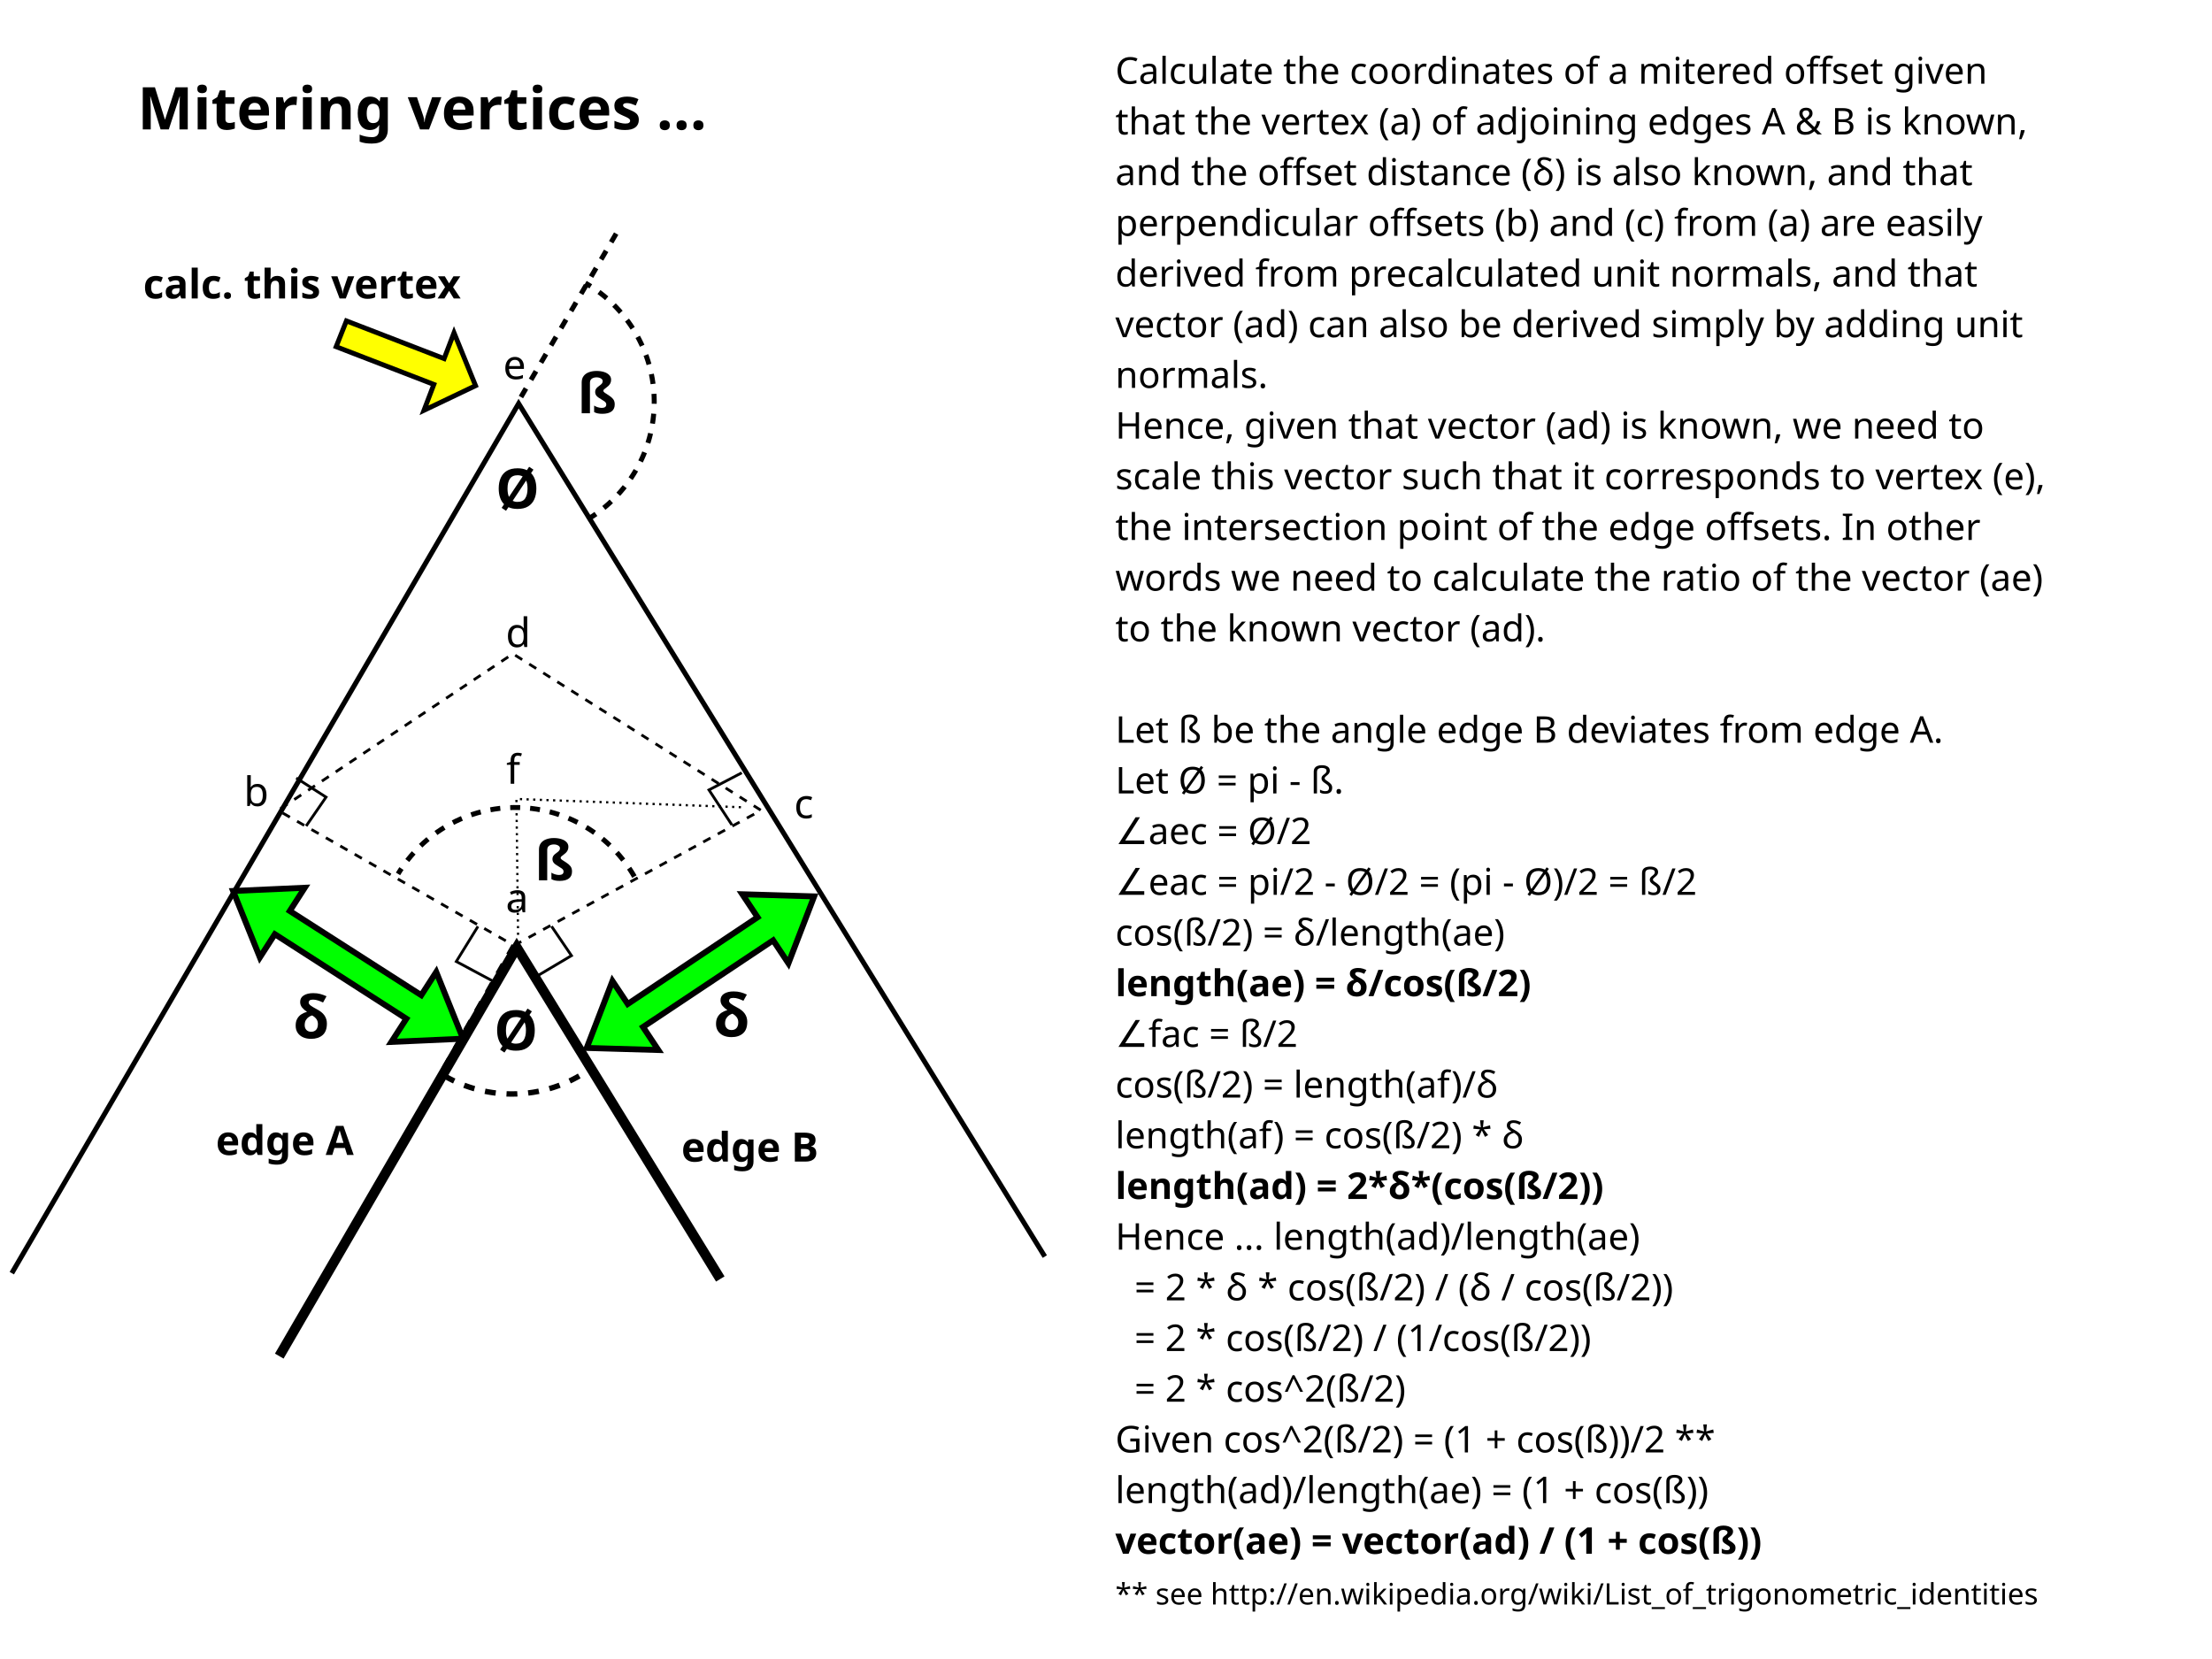
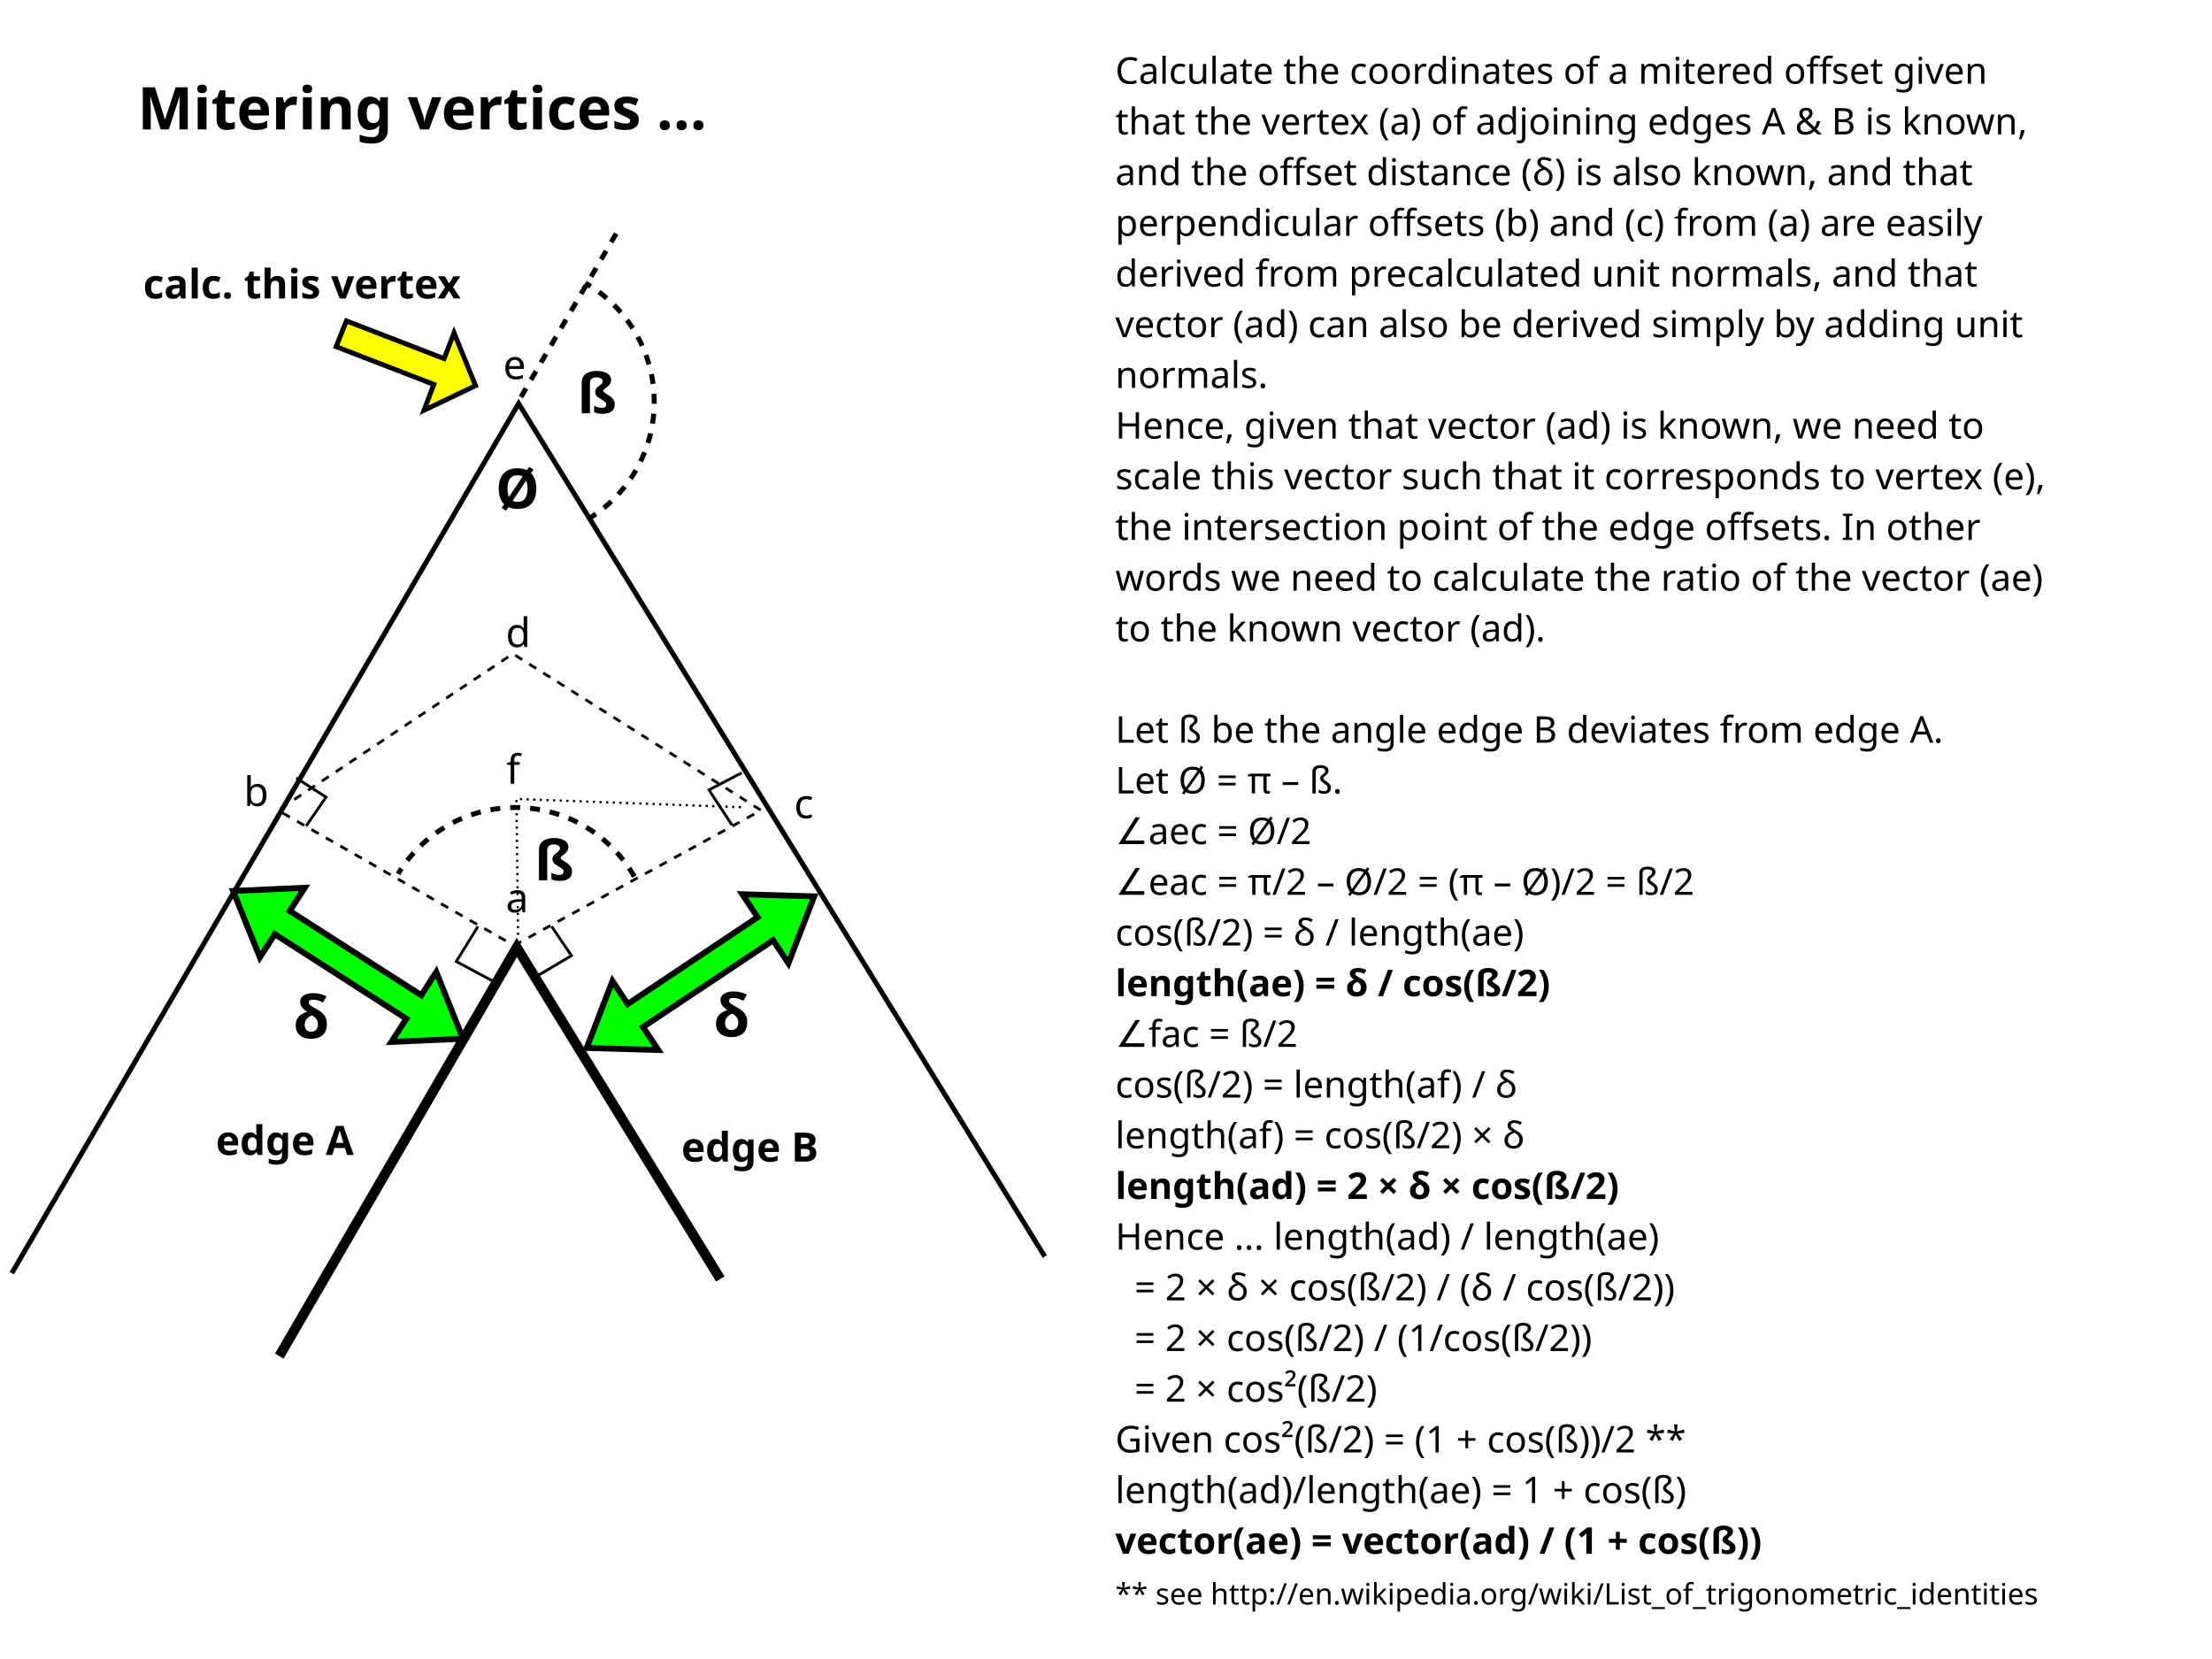
<svg xmlns="http://www.w3.org/2000/svg" height="600" width="800" version="1.1" id="svg128">
  <defs id="defs132" />
-   <path style="color:#000000;fill:none;stroke:#000000;stroke-width:1.961;stroke-dasharray:3.922, 3.922" d="m 185.9,341.955 -26.4,46.4 c 7.4,4.6 16.2,7.3 25.6,7.3 10.4,0 20.2,-3.3 28.1,-8.9 z" id="path2" />
  <path style="color:#000000;fill:none;stroke:#000000;stroke-width:1.8" d="m 4.27,460.455 183.3,-314.5 190.3,308.5" id="path6" />
  <path id="path12" d="m 84.305,322.234 25.905,-1.167 -5.401,8.397 47.551,30.465 5.411,-8.398 9.697,24.126 -25.915,1.168 5.411,-8.398 -47.566,-30.564 -5.411,8.398 z" style="color:#000000;fill:#00ff00;stroke:#000000;stroke-width:2.138" />
  <text id="text28" x="208.811" y="149.459" line-height="125%" font-size="20px" xml:space="preserve" style="color:#000000;font-size:20px;line-height:125%;font-family:Tahoma;text-indent:0;letter-spacing:0px;word-spacing:0px;text-transform:none;fill:#000000">
    <tspan style="font-weight:bold" id="tspan26" font-weight="bold" x="208.811" y="149.459">ß</tspan>
  </text>
  <path id="path32" d="m 171.996,139.49 -18.661,8.906 3.577,-9.361 -35.343,-13.647 3.716,-9.331 35.343,13.647 3.577,-9.361 z" style="color:#000000;fill:#ffff00;stroke:#000000;stroke-width:1.752" />
  <g style="fill:none;stroke:#000000;stroke-width:1.8;stroke-dasharray:3.6, 3.6" id="g114" transform="translate(-17.589,65.15537)">
    <path id="path110" d="M 206,78.44 241.1,18.2" style="color:#000000" />
    <path id="path112" d="m 230.1,122.7 c 14.4,-8.7 24.1,-24.46 24.1,-42.51 0,-18.38 -10.1,-34.42 -24.9,-42.97" style="color:#000000" />
  </g>
  <text id="text118" x="179.211" y="183.859" line-height="125%" font-size="14px" xml:space="preserve" style="color:#000000;font-size:14px;line-height:125%;font-family:Tahoma;text-indent:0;letter-spacing:0px;word-spacing:0px;text-transform:none;fill:#000000">
    <tspan style="font-weight:bold;font-size:20px" id="tspan116" font-weight="bold" font-size="20px" x="179.211" y="183.859">Ø</tspan>
-   </text>
-   <text id="text122" x="178.641" y="379.796" line-height="125%" font-size="14px" xml:space="preserve" style="color:#000000;font-size:14px;line-height:125%;font-family:Tahoma;text-indent:0;letter-spacing:0px;word-spacing:0px;text-transform:none;fill:#000000">
-     <tspan style="font-weight:bold;font-size:20px" id="tspan120" font-weight="bold" font-size="20px" x="178.641" y="379.796">Ø</tspan>
  </text>
  <path id="path124" d="m 101,490.455 85.9,-147.8 73.6,119.9" style="color:#000000;fill:none;stroke:#000000;stroke-width:3.6" />
  <text xml:space="preserve" style="font-style:normal;font-variant:normal;font-weight:normal;font-stretch:normal;font-size:21.333px;line-height:1.25;font-family:Tahoma;-inkscape-font-specification:Tahoma;letter-spacing:0px;word-spacing:0px;fill:#000000;fill-opacity:1;stroke:none" x="49.718" y="46.802" id="text138">
    <tspan id="tspan136" x="49.718" y="46.802" style="font-weight:bold">Mitering vertices ...</tspan>
  </text>
  <flowRoot xml:space="preserve" id="flowRoot142" style="font-style:normal;font-variant:normal;font-weight:normal;font-stretch:normal;font-size:14.667px;line-height:1.25;font-family:Tahoma;-inkscape-font-specification:Tahoma;letter-spacing:0px;word-spacing:0px;fill:#000000;fill-opacity:1;stroke:none" transform="translate(-19.77402,31.63843)">
    <flowRegion id="flowRegion144" style="font-size:14.667px">
      <rect id="rect146" width="324.294" height="514.124" x="470.056" y="53.107" style="font-size:14.667px" />
    </flowRegion>
    <flowPara id="flowPara250" style="font-style:normal;font-variant:normal;font-weight:normal;font-stretch:normal;font-size:14.667px;font-family:sans-serif;-inkscape-font-specification:'sans-serif, Normal';font-variant-ligatures:normal;font-variant-caps:normal;font-variant-numeric:normal;font-feature-settings:normal;text-align:start;writing-mode:lr-tb;text-anchor:start" />
  </flowRoot>
  <text xml:space="preserve" style="font-style:normal;font-variant:normal;font-weight:normal;font-stretch:normal;font-size:14.667px;line-height:1.25;font-family:Tahoma;-inkscape-font-specification:Tahoma;letter-spacing:0px;word-spacing:0px;fill:#000000;fill-opacity:1;stroke:none" x="182.904" y="329.944" id="text272">
    <tspan id="tspan270" x="182.904" y="329.944" style="font-size:14.667px">a</tspan>
  </text>
  <text xml:space="preserve" style="font-style:normal;font-variant:normal;font-weight:normal;font-stretch:normal;font-size:14.667px;line-height:1.25;font-family:Tahoma;-inkscape-font-specification:Tahoma;letter-spacing:0px;word-spacing:0px;fill:#000000;fill-opacity:1;stroke:none" x="182.894" y="234.014" id="text272-5">
    <tspan id="tspan270-2" x="182.894" y="234.014" style="font-size:14.667px">d</tspan>
  </text>
  <text xml:space="preserve" style="font-style:normal;font-variant:normal;font-weight:normal;font-stretch:normal;font-size:14.667px;line-height:1.25;font-family:Tahoma;-inkscape-font-specification:Tahoma;letter-spacing:0px;word-spacing:0px;fill:#000000;fill-opacity:1;stroke:none" x="287.177" y="295.901" id="text272-8">
    <tspan id="tspan270-77" x="287.177" y="295.901" style="font-size:14.667px">c</tspan>
  </text>
  <text xml:space="preserve" style="font-style:normal;font-variant:normal;font-weight:normal;font-stretch:normal;font-size:14.667px;line-height:1.25;font-family:Tahoma;-inkscape-font-specification:Tahoma;letter-spacing:0px;word-spacing:0px;fill:#000000;fill-opacity:1;stroke:none" x="105.977" y="375.492" id="text310">
    <tspan id="tspan308" x="105.977" y="375.492" style="font-weight:bold;font-size:21.333px">δ</tspan>
  </text>
  <text xml:space="preserve" style="font-style:normal;font-variant:normal;font-weight:normal;font-stretch:normal;font-size:14.667px;line-height:1.25;font-family:sans-serif;-inkscape-font-specification:sans-serif;letter-spacing:0px;word-spacing:0px;fill:#000000;fill-opacity:1;stroke:none" x="403.367" y="30.282" id="text347">
    <tspan x="403.367" y="30.282" id="tspan349" style="font-style:normal;font-variant:normal;font-weight:normal;font-stretch:normal;font-size:13.333px;font-family:sans-serif;-inkscape-font-specification:'sans-serif, Normal';font-variant-ligatures:normal;font-variant-caps:normal;font-variant-numeric:normal;font-feature-settings:normal;text-align:start;writing-mode:lr-tb;text-anchor:start">Calculate the coordinates of a mitered offset given </tspan>
    <tspan x="403.367" y="48.616" id="tspan5582" style="font-style:normal;font-variant:normal;font-weight:normal;font-stretch:normal;font-size:13.333px;font-family:sans-serif;-inkscape-font-specification:'sans-serif, Normal';font-variant-ligatures:normal;font-variant-caps:normal;font-variant-numeric:normal;font-feature-settings:normal;text-align:start;writing-mode:lr-tb;text-anchor:start">that the vertex (a) of adjoining edges A &amp; B is known, </tspan>
    <tspan x="403.367" y="66.949" id="tspan5584" style="font-style:normal;font-variant:normal;font-weight:normal;font-stretch:normal;font-size:13.333px;font-family:sans-serif;-inkscape-font-specification:'sans-serif, Normal';font-variant-ligatures:normal;font-variant-caps:normal;font-variant-numeric:normal;font-feature-settings:normal;text-align:start;writing-mode:lr-tb;text-anchor:start">and the offset distance (δ) is also known, and that </tspan>
    <tspan x="403.367" y="85.282" id="tspan5586" style="font-style:normal;font-variant:normal;font-weight:normal;font-stretch:normal;font-size:13.333px;font-family:sans-serif;-inkscape-font-specification:'sans-serif, Normal';font-variant-ligatures:normal;font-variant-caps:normal;font-variant-numeric:normal;font-feature-settings:normal;text-align:start;writing-mode:lr-tb;text-anchor:start">perpendicular offsets (b) and (c) from (a) are easily </tspan>
    <tspan x="403.367" y="103.616" id="tspan5588" style="font-style:normal;font-variant:normal;font-weight:normal;font-stretch:normal;font-size:13.333px;font-family:sans-serif;-inkscape-font-specification:'sans-serif, Normal';font-variant-ligatures:normal;font-variant-caps:normal;font-variant-numeric:normal;font-feature-settings:normal;text-align:start;writing-mode:lr-tb;text-anchor:start">derived from precalculated unit normals, and that </tspan>
    <tspan x="403.367" y="121.949" id="tspan5590" style="font-style:normal;font-variant:normal;font-weight:normal;font-stretch:normal;font-size:13.333px;font-family:sans-serif;-inkscape-font-specification:'sans-serif, Normal';font-variant-ligatures:normal;font-variant-caps:normal;font-variant-numeric:normal;font-feature-settings:normal;text-align:start;writing-mode:lr-tb;text-anchor:start">vector (ad) can also be derived simply by adding unit </tspan>
    <tspan x="403.367" y="140.282" id="tspan5592" style="font-style:normal;font-variant:normal;font-weight:normal;font-stretch:normal;font-size:13.333px;font-family:sans-serif;-inkscape-font-specification:'sans-serif, Normal';font-variant-ligatures:normal;font-variant-caps:normal;font-variant-numeric:normal;font-feature-settings:normal;text-align:start;writing-mode:lr-tb;text-anchor:start">normals. </tspan>
    <tspan x="403.367" y="158.616" id="tspan5596" style="font-style:normal;font-variant:normal;font-weight:normal;font-stretch:normal;font-size:13.333px;font-family:sans-serif;-inkscape-font-specification:'sans-serif, Normal';font-variant-ligatures:normal;font-variant-caps:normal;font-variant-numeric:normal;font-feature-settings:normal;text-align:start;writing-mode:lr-tb;text-anchor:start">Hence, given that vector (ad) is known, we need to </tspan>
    <tspan x="403.367" y="176.949" id="tspan5598" style="font-style:normal;font-variant:normal;font-weight:normal;font-stretch:normal;font-size:13.333px;font-family:sans-serif;-inkscape-font-specification:'sans-serif, Normal';font-variant-ligatures:normal;font-variant-caps:normal;font-variant-numeric:normal;font-feature-settings:normal;text-align:start;writing-mode:lr-tb;text-anchor:start">scale this vector such that it corresponds to vertex (e),</tspan>
    <tspan x="403.367" y="195.282" id="tspan5600" style="font-style:normal;font-variant:normal;font-weight:normal;font-stretch:normal;font-size:13.333px;font-family:sans-serif;-inkscape-font-specification:'sans-serif, Normal';font-variant-ligatures:normal;font-variant-caps:normal;font-variant-numeric:normal;font-feature-settings:normal;text-align:start;writing-mode:lr-tb;text-anchor:start">the intersection point of the edge offsets. In other</tspan>
    <tspan x="403.367" y="213.616" id="tspan5602" style="font-style:normal;font-variant:normal;font-weight:normal;font-stretch:normal;font-size:13.333px;font-family:sans-serif;-inkscape-font-specification:'sans-serif, Normal';font-variant-ligatures:normal;font-variant-caps:normal;font-variant-numeric:normal;font-feature-settings:normal;text-align:start;writing-mode:lr-tb;text-anchor:start">words we need to calculate the ratio of the vector (ae)</tspan>
    <tspan x="403.367" y="231.949" id="tspan5604" style="font-style:normal;font-variant:normal;font-weight:normal;font-stretch:normal;font-size:13.333px;font-family:sans-serif;-inkscape-font-specification:'sans-serif, Normal';font-variant-ligatures:normal;font-variant-caps:normal;font-variant-numeric:normal;font-feature-settings:normal;text-align:start;writing-mode:lr-tb;text-anchor:start">to the known vector (ad).</tspan>
    <tspan x="403.367" y="250.282" id="tspan5610" style="font-style:normal;font-variant:normal;font-weight:normal;font-stretch:normal;font-size:13.333px;font-family:sans-serif;-inkscape-font-specification:'sans-serif, Normal';font-variant-ligatures:normal;font-variant-caps:normal;font-variant-numeric:normal;font-feature-settings:normal;text-align:start;writing-mode:lr-tb;text-anchor:start" />
    <tspan x="403.367" y="268.616" style="font-style:normal;font-variant:normal;font-weight:normal;font-stretch:normal;font-size:13.333px;font-family:sans-serif;-inkscape-font-specification:'sans-serif, Normal';font-variant-ligatures:normal;font-variant-caps:normal;font-variant-numeric:normal;font-feature-settings:normal;text-align:start;writing-mode:lr-tb;text-anchor:start" id="tspan5662">Let ß be the angle edge B deviates from edge A.</tspan>
-     <tspan x="403.367" y="286.949" id="tspan5612" style="font-style:normal;font-variant:normal;font-weight:normal;font-stretch:normal;font-size:13.333px;font-family:sans-serif;-inkscape-font-specification:'sans-serif, Normal';font-variant-ligatures:normal;font-variant-caps:normal;font-variant-numeric:normal;font-feature-settings:normal;text-align:start;writing-mode:lr-tb;text-anchor:start">Let Ø = pi - ß.</tspan>
+     <tspan x="403.367" y="286.949" id="tspan5612" style="font-style:normal;font-variant:normal;font-weight:normal;font-stretch:normal;font-size:13.333px;font-family:sans-serif;-inkscape-font-specification:'sans-serif, Normal';font-variant-ligatures:normal;font-variant-caps:normal;font-variant-numeric:normal;font-feature-settings:normal;text-align:start;writing-mode:lr-tb;text-anchor:start">Let Ø = π – ß.</tspan>
    <tspan x="403.367" y="305.283" id="tspan5614" style="font-style:normal;font-variant:normal;font-weight:normal;font-stretch:normal;font-size:13.333px;font-family:sans-serif;-inkscape-font-specification:'sans-serif, Normal';font-variant-ligatures:normal;font-variant-caps:normal;font-variant-numeric:normal;font-feature-settings:normal;text-align:start;writing-mode:lr-tb;text-anchor:start">∠aec = Ø/2</tspan>
-     <tspan x="403.367" y="323.616" id="tspan5616" style="font-style:normal;font-variant:normal;font-weight:normal;font-stretch:normal;font-size:13.333px;font-family:sans-serif;-inkscape-font-specification:'sans-serif, Normal';font-variant-ligatures:normal;font-variant-caps:normal;font-variant-numeric:normal;font-feature-settings:normal;text-align:start;writing-mode:lr-tb;text-anchor:start">∠eac = pi/2 - Ø/2 = (pi - Ø)/2 = ß/2</tspan>
-     <tspan x="403.367" y="341.949" id="tspan5618" style="font-style:normal;font-variant:normal;font-weight:normal;font-stretch:normal;font-size:13.333px;font-family:sans-serif;-inkscape-font-specification:'sans-serif, Normal';font-variant-ligatures:normal;font-variant-caps:normal;font-variant-numeric:normal;font-feature-settings:normal;text-align:start;writing-mode:lr-tb;text-anchor:start">cos(ß/2) = δ/length(ae)</tspan>
-     <tspan x="403.367" y="360.283" id="tspan5620" style="font-style:normal;font-variant:normal;font-weight:bold;font-stretch:normal;font-size:13.333px;font-family:sans-serif;-inkscape-font-specification:'sans-serif, Normal';font-variant-ligatures:normal;font-variant-caps:normal;font-variant-numeric:normal;font-feature-settings:normal;text-align:start;writing-mode:lr-tb;text-anchor:start">length(ae) = δ/cos(ß/2) </tspan>
+     <tspan x="403.367" y="323.616" id="tspan5616" style="font-style:normal;font-variant:normal;font-weight:normal;font-stretch:normal;font-size:13.333px;font-family:sans-serif;-inkscape-font-specification:'sans-serif, Normal';font-variant-ligatures:normal;font-variant-caps:normal;font-variant-numeric:normal;font-feature-settings:normal;text-align:start;writing-mode:lr-tb;text-anchor:start">∠eac = π/2 – Ø/2 = (π – Ø)/2 = ß/2</tspan>
+     <tspan x="403.367" y="341.949" id="tspan5618" style="font-style:normal;font-variant:normal;font-weight:normal;font-stretch:normal;font-size:13.333px;font-family:sans-serif;-inkscape-font-specification:'sans-serif, Normal';font-variant-ligatures:normal;font-variant-caps:normal;font-variant-numeric:normal;font-feature-settings:normal;text-align:start;writing-mode:lr-tb;text-anchor:start">cos(ß/2) = δ / length(ae)</tspan>
+     <tspan x="403.367" y="360.283" id="tspan5620" style="font-style:normal;font-variant:normal;font-weight:bold;font-stretch:normal;font-size:13.333px;font-family:sans-serif;-inkscape-font-specification:'sans-serif, Normal';font-variant-ligatures:normal;font-variant-caps:normal;font-variant-numeric:normal;font-feature-settings:normal;text-align:start;writing-mode:lr-tb;text-anchor:start">length(ae) = δ / cos(ß/2) </tspan>
    <tspan x="403.367" y="378.616" id="tspan5624" style="font-style:normal;font-variant:normal;font-weight:normal;font-stretch:normal;font-size:13.333px;font-family:sans-serif;-inkscape-font-specification:'sans-serif, Normal';font-variant-ligatures:normal;font-variant-caps:normal;font-variant-numeric:normal;font-feature-settings:normal;text-align:start;writing-mode:lr-tb;text-anchor:start">∠fac = ß/2</tspan>
-     <tspan x="403.367" y="396.949" id="tspan5626" style="font-style:normal;font-variant:normal;font-weight:normal;font-stretch:normal;font-size:13.333px;font-family:sans-serif;-inkscape-font-specification:'sans-serif, Normal';font-variant-ligatures:normal;font-variant-caps:normal;font-variant-numeric:normal;font-feature-settings:normal;text-align:start;writing-mode:lr-tb;text-anchor:start">cos(ß/2) = length(af)/δ</tspan>
-     <tspan x="403.367" y="415.283" id="tspan5628" style="font-style:normal;font-variant:normal;font-weight:normal;font-stretch:normal;font-size:13.333px;font-family:sans-serif;-inkscape-font-specification:'sans-serif, Normal';font-variant-ligatures:normal;font-variant-caps:normal;font-variant-numeric:normal;font-feature-settings:normal;text-align:start;writing-mode:lr-tb;text-anchor:start">length(af) = cos(ß/2) * δ</tspan>
-     <tspan x="403.367" y="433.616" id="tspan5630" style="font-style:normal;font-variant:normal;font-weight:bold;font-stretch:normal;font-size:13.333px;font-family:sans-serif;-inkscape-font-specification:'sans-serif, Normal';font-variant-ligatures:normal;font-variant-caps:normal;font-variant-numeric:normal;font-feature-settings:normal;text-align:start;writing-mode:lr-tb;text-anchor:start">length(ad) = 2*δ*(cos(ß/2))</tspan>
-     <tspan x="403.367" y="451.949" id="tspan5636" style="font-style:normal;font-variant:normal;font-weight:normal;font-stretch:normal;font-size:13.333px;font-family:sans-serif;-inkscape-font-specification:'sans-serif, Normal';font-variant-ligatures:normal;font-variant-caps:normal;font-variant-numeric:normal;font-feature-settings:normal;text-align:start;writing-mode:lr-tb;text-anchor:start">Hence ... length(ad)/length(ae)</tspan>
-     <tspan x="403.367" y="470.283" id="tspan5638" style="font-style:normal;font-variant:normal;font-weight:normal;font-stretch:normal;font-size:13.333px;font-family:sans-serif;-inkscape-font-specification:'sans-serif, Normal';font-variant-ligatures:normal;font-variant-caps:normal;font-variant-numeric:normal;font-feature-settings:normal;text-align:start;writing-mode:lr-tb;text-anchor:start">  = 2 * δ * cos(ß/2) / (δ / cos(ß/2))</tspan>
-     <tspan x="403.367" y="488.616" id="tspan5640" style="font-style:normal;font-variant:normal;font-weight:normal;font-stretch:normal;font-size:13.333px;font-family:sans-serif;-inkscape-font-specification:'sans-serif, Normal';font-variant-ligatures:normal;font-variant-caps:normal;font-variant-numeric:normal;font-feature-settings:normal;text-align:start;writing-mode:lr-tb;text-anchor:start">  = 2 * cos(ß/2) / (1/cos(ß/2))</tspan>
-     <tspan x="403.367" y="506.949" id="tspan5642" style="font-style:normal;font-variant:normal;font-weight:normal;font-stretch:normal;font-size:13.333px;font-family:sans-serif;-inkscape-font-specification:'sans-serif, Normal';font-variant-ligatures:normal;font-variant-caps:normal;font-variant-numeric:normal;font-feature-settings:normal;text-align:start;writing-mode:lr-tb;text-anchor:start">  = 2 * cos^2(ß/2)</tspan>
-     <tspan x="403.367" y="525.282" id="tspan5646" style="font-style:normal;font-variant:normal;font-weight:normal;font-stretch:normal;font-size:13.333px;font-family:sans-serif;-inkscape-font-specification:'sans-serif, Normal';font-variant-ligatures:normal;font-variant-caps:normal;font-variant-numeric:normal;font-feature-settings:normal;text-align:start;writing-mode:lr-tb;text-anchor:start">Given cos^2(ß/2) = (1 + cos(ß))/2 **</tspan>
-     <tspan x="403.367" y="543.616" id="tspan5648" style="font-style:normal;font-variant:normal;font-weight:normal;font-stretch:normal;font-size:13.333px;font-family:sans-serif;-inkscape-font-specification:'sans-serif, Normal';font-variant-ligatures:normal;font-variant-caps:normal;font-variant-numeric:normal;font-feature-settings:normal;text-align:start;writing-mode:lr-tb;text-anchor:start">length(ad)/length(ae) = (1 + cos(ß)) </tspan>
+     <tspan x="403.367" y="396.949" id="tspan5626" style="font-style:normal;font-variant:normal;font-weight:normal;font-stretch:normal;font-size:13.333px;font-family:sans-serif;-inkscape-font-specification:'sans-serif, Normal';font-variant-ligatures:normal;font-variant-caps:normal;font-variant-numeric:normal;font-feature-settings:normal;text-align:start;writing-mode:lr-tb;text-anchor:start">cos(ß/2) = length(af) / δ</tspan>
+     <tspan x="403.367" y="415.283" id="tspan5628" style="font-style:normal;font-variant:normal;font-weight:normal;font-stretch:normal;font-size:13.333px;font-family:sans-serif;-inkscape-font-specification:'sans-serif, Normal';font-variant-ligatures:normal;font-variant-caps:normal;font-variant-numeric:normal;font-feature-settings:normal;text-align:start;writing-mode:lr-tb;text-anchor:start">length(af) = cos(ß/2) × δ</tspan>
+     <tspan x="403.367" y="433.616" id="tspan5630" style="font-style:normal;font-variant:normal;font-weight:bold;font-stretch:normal;font-size:13.333px;font-family:sans-serif;-inkscape-font-specification:'sans-serif, Normal';font-variant-ligatures:normal;font-variant-caps:normal;font-variant-numeric:normal;font-feature-settings:normal;text-align:start;writing-mode:lr-tb;text-anchor:start">length(ad) = 2 × δ × cos(ß/2)</tspan>
+     <tspan x="403.367" y="451.949" id="tspan5636" style="font-style:normal;font-variant:normal;font-weight:normal;font-stretch:normal;font-size:13.333px;font-family:sans-serif;-inkscape-font-specification:'sans-serif, Normal';font-variant-ligatures:normal;font-variant-caps:normal;font-variant-numeric:normal;font-feature-settings:normal;text-align:start;writing-mode:lr-tb;text-anchor:start">Hence ... length(ad) / length(ae)</tspan>
+     <tspan x="403.367" y="470.283" id="tspan5638" style="font-style:normal;font-variant:normal;font-weight:normal;font-stretch:normal;font-size:13.333px;font-family:sans-serif;-inkscape-font-specification:'sans-serif, Normal';font-variant-ligatures:normal;font-variant-caps:normal;font-variant-numeric:normal;font-feature-settings:normal;text-align:start;writing-mode:lr-tb;text-anchor:start">  = 2 × δ × cos(ß/2) / (δ / cos(ß/2))</tspan>
+     <tspan x="403.367" y="488.616" id="tspan5640" style="font-style:normal;font-variant:normal;font-weight:normal;font-stretch:normal;font-size:13.333px;font-family:sans-serif;-inkscape-font-specification:'sans-serif, Normal';font-variant-ligatures:normal;font-variant-caps:normal;font-variant-numeric:normal;font-feature-settings:normal;text-align:start;writing-mode:lr-tb;text-anchor:start">  = 2 × cos(ß/2) / (1/cos(ß/2))</tspan>
+     <tspan x="403.367" y="506.949" id="tspan5642" style="font-style:normal;font-variant:normal;font-weight:normal;font-stretch:normal;font-size:13.333px;font-family:sans-serif;-inkscape-font-specification:'sans-serif, Normal';font-variant-ligatures:normal;font-variant-caps:normal;font-variant-numeric:normal;font-feature-settings:normal;text-align:start;writing-mode:lr-tb;text-anchor:start">  = 2 × cos²(ß/2)</tspan>
+     <tspan x="403.367" y="525.282" id="tspan5646" style="font-style:normal;font-variant:normal;font-weight:normal;font-stretch:normal;font-size:13.333px;font-family:sans-serif;-inkscape-font-specification:'sans-serif, Normal';font-variant-ligatures:normal;font-variant-caps:normal;font-variant-numeric:normal;font-feature-settings:normal;text-align:start;writing-mode:lr-tb;text-anchor:start">Given cos²(ß/2) = (1 + cos(ß))/2 **</tspan>
+     <tspan x="403.367" y="543.616" id="tspan5648" style="font-style:normal;font-variant:normal;font-weight:normal;font-stretch:normal;font-size:13.333px;font-family:sans-serif;-inkscape-font-specification:'sans-serif, Normal';font-variant-ligatures:normal;font-variant-caps:normal;font-variant-numeric:normal;font-feature-settings:normal;text-align:start;writing-mode:lr-tb;text-anchor:start">length(ad)/length(ae) = 1 + cos(ß) </tspan>
    <tspan x="403.367" y="561.949" id="tspan5652" style="font-style:normal;font-variant:normal;font-weight:bold;font-stretch:normal;font-size:13.333px;font-family:sans-serif;-inkscape-font-specification:'sans-serif, Normal';font-variant-ligatures:normal;font-variant-caps:normal;font-variant-numeric:normal;font-feature-settings:normal;text-align:start;writing-mode:lr-tb;text-anchor:start">vector(ae) = vector(ad) / (1 + cos(ß))</tspan>
-     <tspan x="403.367" y="580.282" style="font-style:normal;font-variant:normal;font-weight:normal;font-stretch:normal;font-size:10.667px;font-family:sans-serif;-inkscape-font-specification:'sans-serif, Normal';font-variant-ligatures:normal;font-variant-caps:normal;font-variant-numeric:normal;font-feature-settings:normal;text-align:start;writing-mode:lr;text-anchor:start" id="tspan5694">** see http://en.wikipedia.org/wiki/List_of_trigonometric_identities </tspan>
+     <tspan x="403.367" y="580.282" style="font-style:normal;font-variant:normal;font-weight:normal;font-stretch:normal;font-size:10.667px;font-family:sans-serif;-inkscape-font-specification:'sans-serif, Normal';font-variant-ligatures:normal;font-variant-caps:normal;font-variant-numeric:normal;font-feature-settings:normal;text-align:start;writing-mode:lr-tb;text-anchor:start" id="tspan5694">** see http://en.wikipedia.org/wiki/List_of_trigonometric_identities </tspan>
    <tspan x="403.367" y="598.616" id="tspan383" style="font-style:normal;font-variant:normal;font-weight:normal;font-stretch:normal;font-size:13.333px;font-family:sans-serif;-inkscape-font-specification:'sans-serif, Normal';font-variant-ligatures:normal;font-variant-caps:normal;font-variant-numeric:normal;font-feature-settings:normal;text-align:start;writing-mode:lr-tb;text-anchor:start" />
  </text>
  <text xml:space="preserve" style="font-style:normal;font-variant:normal;font-weight:normal;font-stretch:normal;font-size:14.667px;line-height:1.25;font-family:Tahoma;-inkscape-font-specification:Tahoma;letter-spacing:0px;word-spacing:0px;fill:#000000;fill-opacity:1;stroke:none" x="181.951" y="137.099" id="text272-5-8">
    <tspan id="tspan270-2-3" x="181.951" y="137.099" style="font-size:14.667px">e</tspan>
  </text>
  <text xml:space="preserve" style="font-style:normal;font-variant:normal;font-weight:normal;font-stretch:normal;font-size:14.667px;line-height:1.25;font-family:Tahoma;-inkscape-font-specification:Tahoma;letter-spacing:0px;word-spacing:0px;fill:#000000;fill-opacity:1;stroke:none" x="88.166" y="291.506" id="text272-5-1">
    <tspan id="tspan270-2-6" x="88.166" y="291.506" style="font-size:14.667px">b</tspan>
  </text>
  <path style="fill:none;stroke:#000000;stroke-width:1px;stroke-linecap:butt;stroke-linejoin:miter;stroke-opacity:1" d="m 199.483,335.029 7.196,10.588 -12.245,7.271" id="path5281" />
  <path style="fill:none;stroke:#000000;stroke-width:1px;stroke-linecap:butt;stroke-linejoin:miter;stroke-opacity:1" d="m 172.86,335.049 -7.837,12.695 14.694,7.875" id="path5281-9" />
  <path style="fill:none;stroke:#000000;stroke-width:1;stroke-linecap:butt;stroke-linejoin:miter;stroke-miterlimit:4;stroke-dasharray:3, 3;stroke-dashoffset:0;stroke-opacity:1" d="m 185.9,341.955 89.353,-48.883 -89.759,-56.627 -84.94,56.627 z" id="path5298" />
  <path id="path12-1" d="m 212.195,379 9.306,-24.204 5.531,8.312 46.959,-31.37 -5.528,-8.322 25.99,0.777 -9.309,24.213 -5.528,-8.322 -47.056,31.344 5.528,8.322 z" style="color:#000000;fill:#00ff00;stroke:#000000;stroke-width:2.138" />
  <text xml:space="preserve" style="font-style:normal;font-variant:normal;font-weight:normal;font-stretch:normal;font-size:14.667px;line-height:1.25;font-family:sans-serif;-inkscape-font-specification:sans-serif;letter-spacing:0px;word-spacing:0px;fill:#000000;fill-opacity:1;stroke:none" x="51.79" y="107.936" id="text5319">
    <tspan id="tspan5317" x="51.79" y="107.936" style="font-style:normal;font-variant:normal;font-weight:bold;font-stretch:normal;font-size:14.667px;font-family:Tahoma;-inkscape-font-specification:'Tahoma, Bold';font-variant-ligatures:normal;font-variant-caps:normal;font-variant-numeric:normal;font-feature-settings:normal;text-align:start;writing-mode:lr-tb;text-anchor:start">calc. this vertex</tspan>
  </text>
  <text xml:space="preserve" style="font-style:normal;font-variant:normal;font-weight:normal;font-stretch:normal;font-size:14.667px;line-height:1.25;font-family:Tahoma;-inkscape-font-specification:Tahoma;letter-spacing:0px;word-spacing:0px;fill:#000000;fill-opacity:1;stroke:none" x="258.006" y="374.872" id="text310-6">
    <tspan id="tspan308-4" x="258.006" y="374.872" style="font-weight:bold;font-size:21.333px">δ</tspan>
  </text>
  <text xml:space="preserve" style="font-style:normal;font-variant:normal;font-weight:normal;font-stretch:normal;font-size:14.667px;line-height:1.25;font-family:sans-serif;-inkscape-font-specification:sans-serif;letter-spacing:0px;word-spacing:0px;fill:#000000;fill-opacity:1;stroke:none" x="78.073" y="417.699" id="text5341">
    <tspan id="tspan5339" x="78.073" y="417.699" style="font-weight:bold">edge A</tspan>
  </text>
  <text xml:space="preserve" style="font-style:normal;font-variant:normal;font-weight:normal;font-stretch:normal;font-size:14.667px;line-height:1.25;font-family:sans-serif;-inkscape-font-specification:sans-serif;letter-spacing:0px;word-spacing:0px;fill:#000000;fill-opacity:1;stroke:none" x="246.422" y="420.099" id="text5341-3">
    <tspan id="tspan5339-0" x="246.422" y="420.099" style="font-weight:bold">edge B</tspan>
  </text>
  <path style="fill:none;stroke:#000000;stroke-width:1px;stroke-linecap:butt;stroke-linejoin:miter;stroke-opacity:1" d="m 268.277,279.496 -11.875,6.187 8.292,12.65" id="path5281-7" />
  <path style="fill:none;stroke:#000000;stroke-width:1px;stroke-linecap:butt;stroke-linejoin:miter;stroke-opacity:1" d="m 110.725,298.735 7.196,-10.439 -10.778,-6.91" id="path5281-7-0" />
  <text id="text28-3" x="193.363" y="318.384" line-height="125%" font-size="20px" xml:space="preserve" style="color:#000000;font-size:20px;line-height:125%;font-family:Tahoma;text-indent:0;letter-spacing:0px;word-spacing:0px;text-transform:none;fill:#000000">
    <tspan style="font-weight:bold" id="tspan26-0" font-weight="bold" x="193.363" y="318.384">ß</tspan>
  </text>
  <path style="color:#000000;fill:none;stroke:#000000;stroke-width:1.8;stroke-dasharray:3.6, 3.6" d="m 229.436,317.033 c -8.399,-14.578 -23.954,-24.603 -42,-24.979 -18.376,-0.382 -34.623,9.382 -43.478,24.001" id="path112-3" />
  <text xml:space="preserve" style="font-style:normal;font-variant:normal;font-weight:normal;font-stretch:normal;font-size:14.667px;line-height:1.25;font-family:Tahoma;-inkscape-font-specification:Tahoma;letter-spacing:0px;word-spacing:0px;fill:#000000;fill-opacity:1;stroke:none" x="183.088" y="283.461" id="text272-5-89">
    <tspan id="tspan270-2-9" x="183.088" y="283.461" style="font-size:14.667px">f</tspan>
  </text>
  <path style="fill:none;stroke:#000000;stroke-width:0.8;stroke-linecap:butt;stroke-linejoin:miter;stroke-miterlimit:4;stroke-dasharray:0.8, 1.6;stroke-dashoffset:0;stroke-opacity:1" d="m 267.97,291.94 -81.194,-2.985 0.597,49.552" id="path5468" />
</svg>
